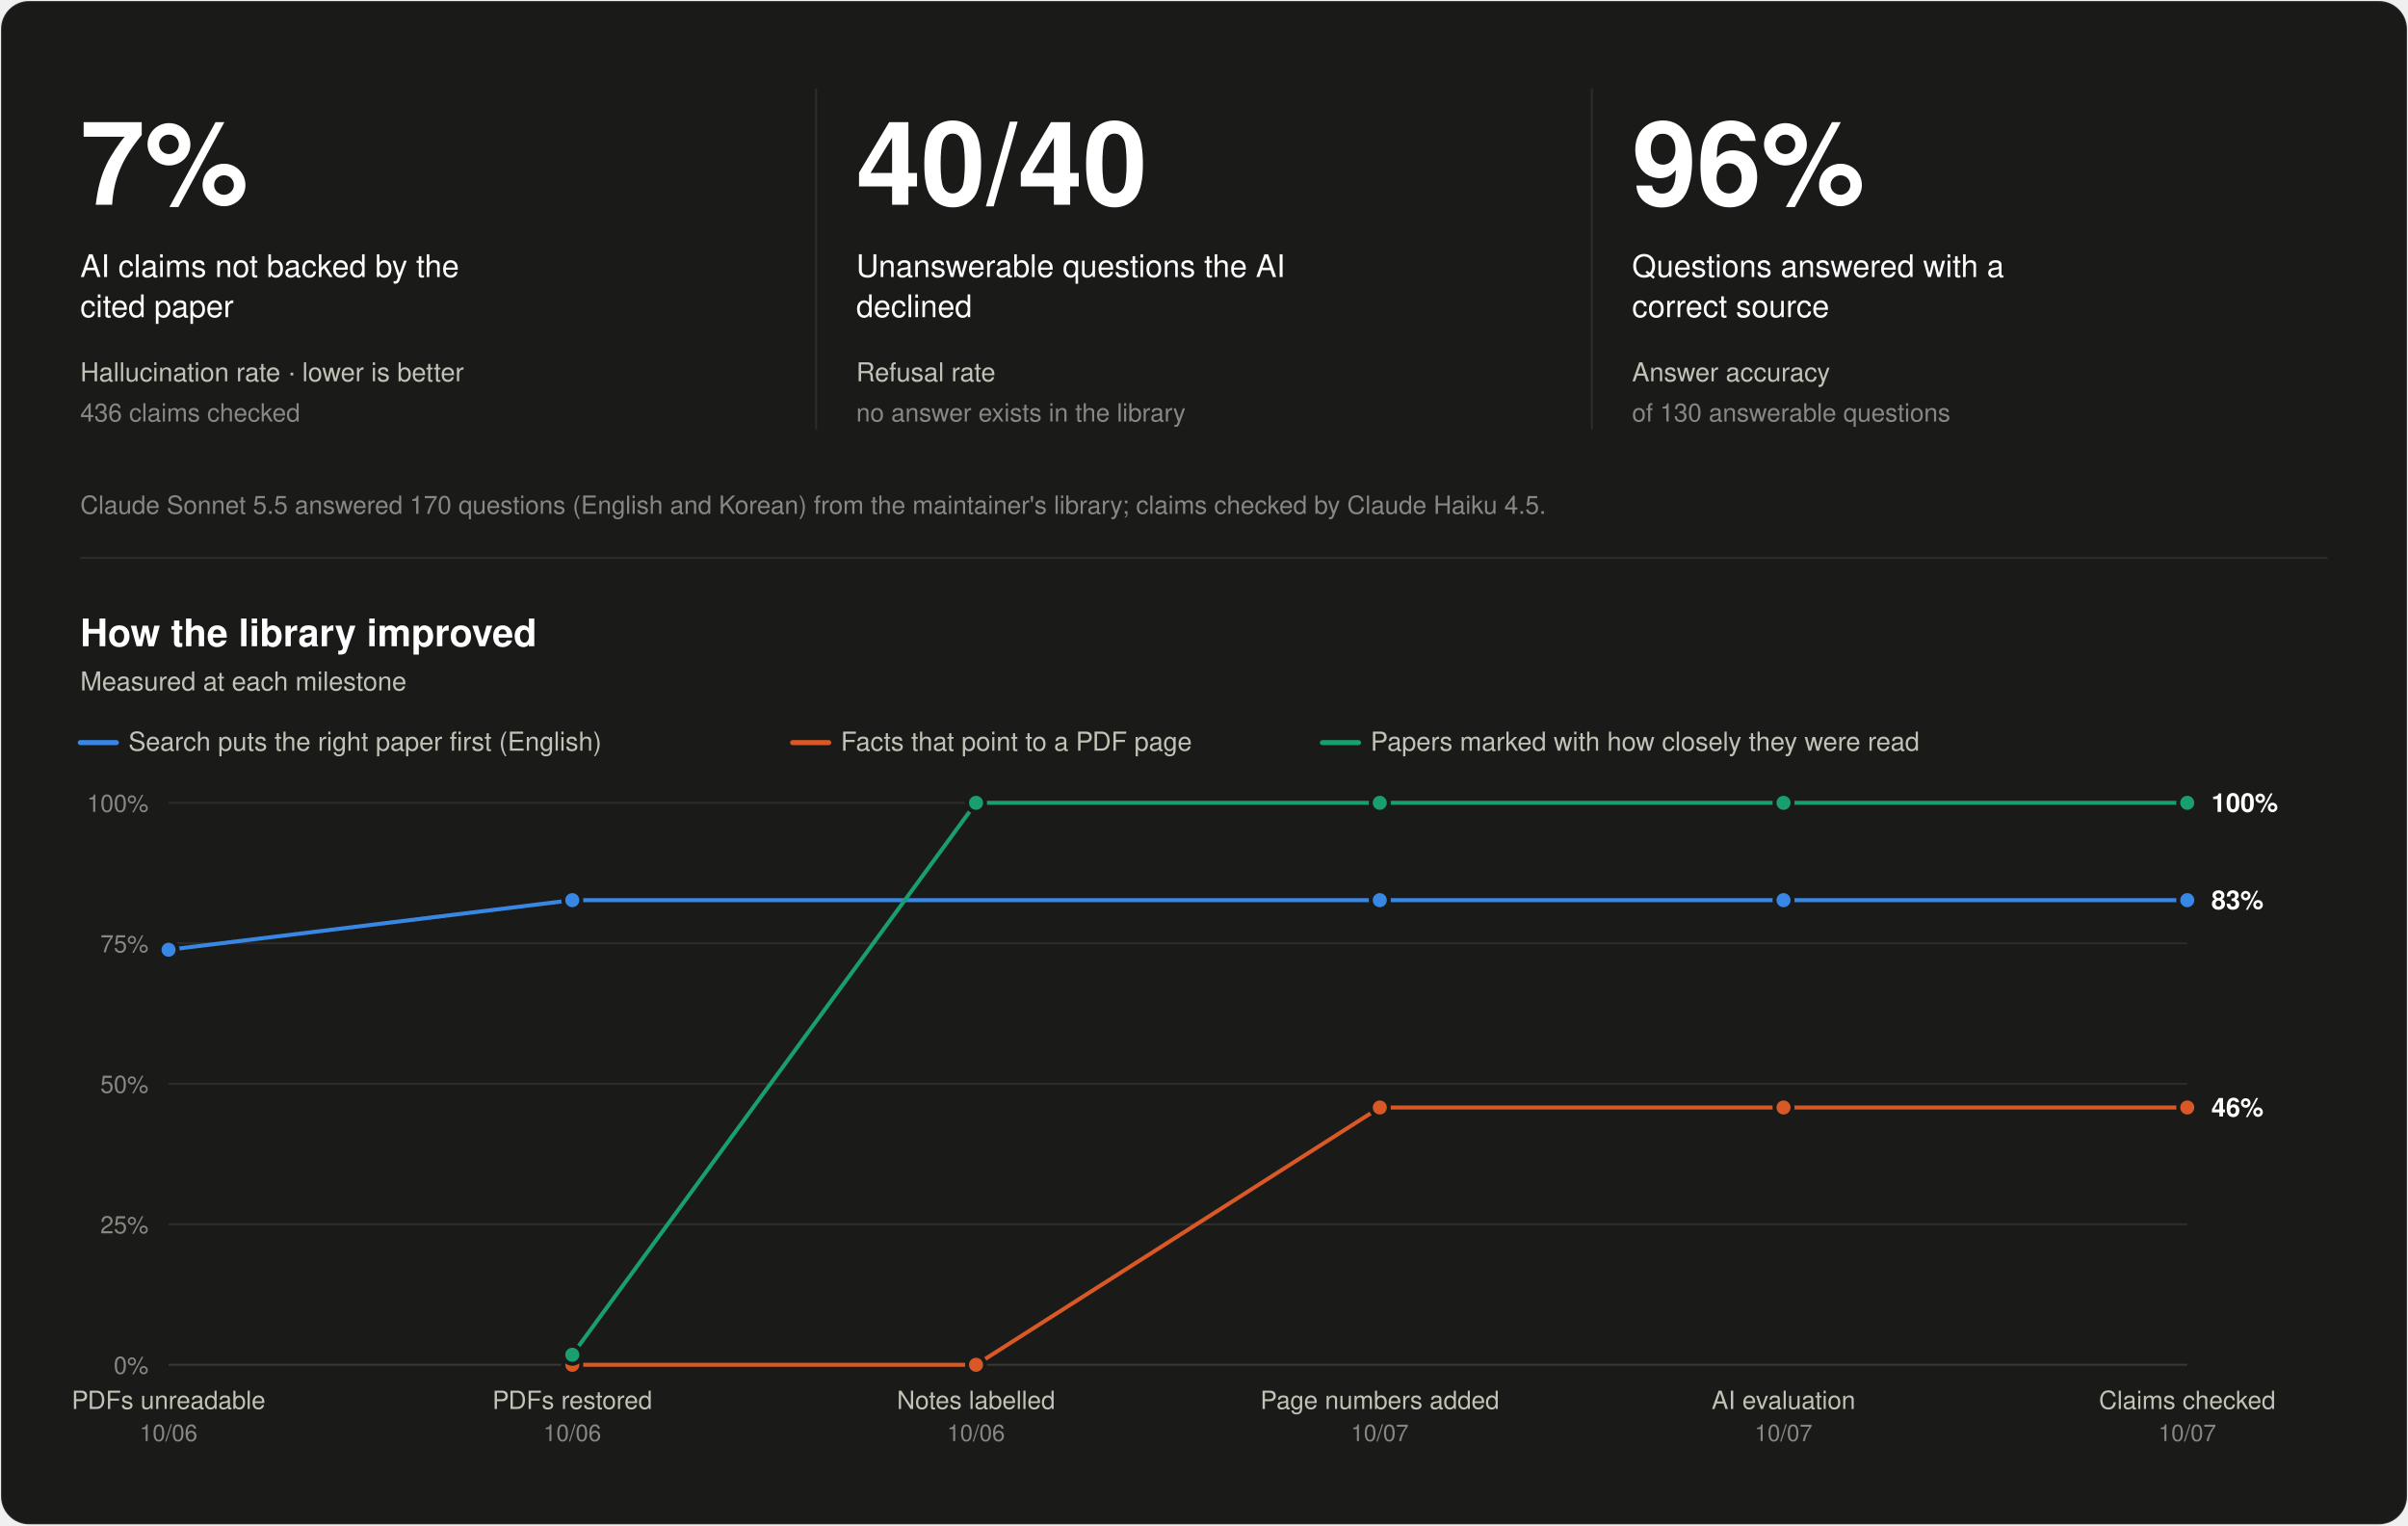
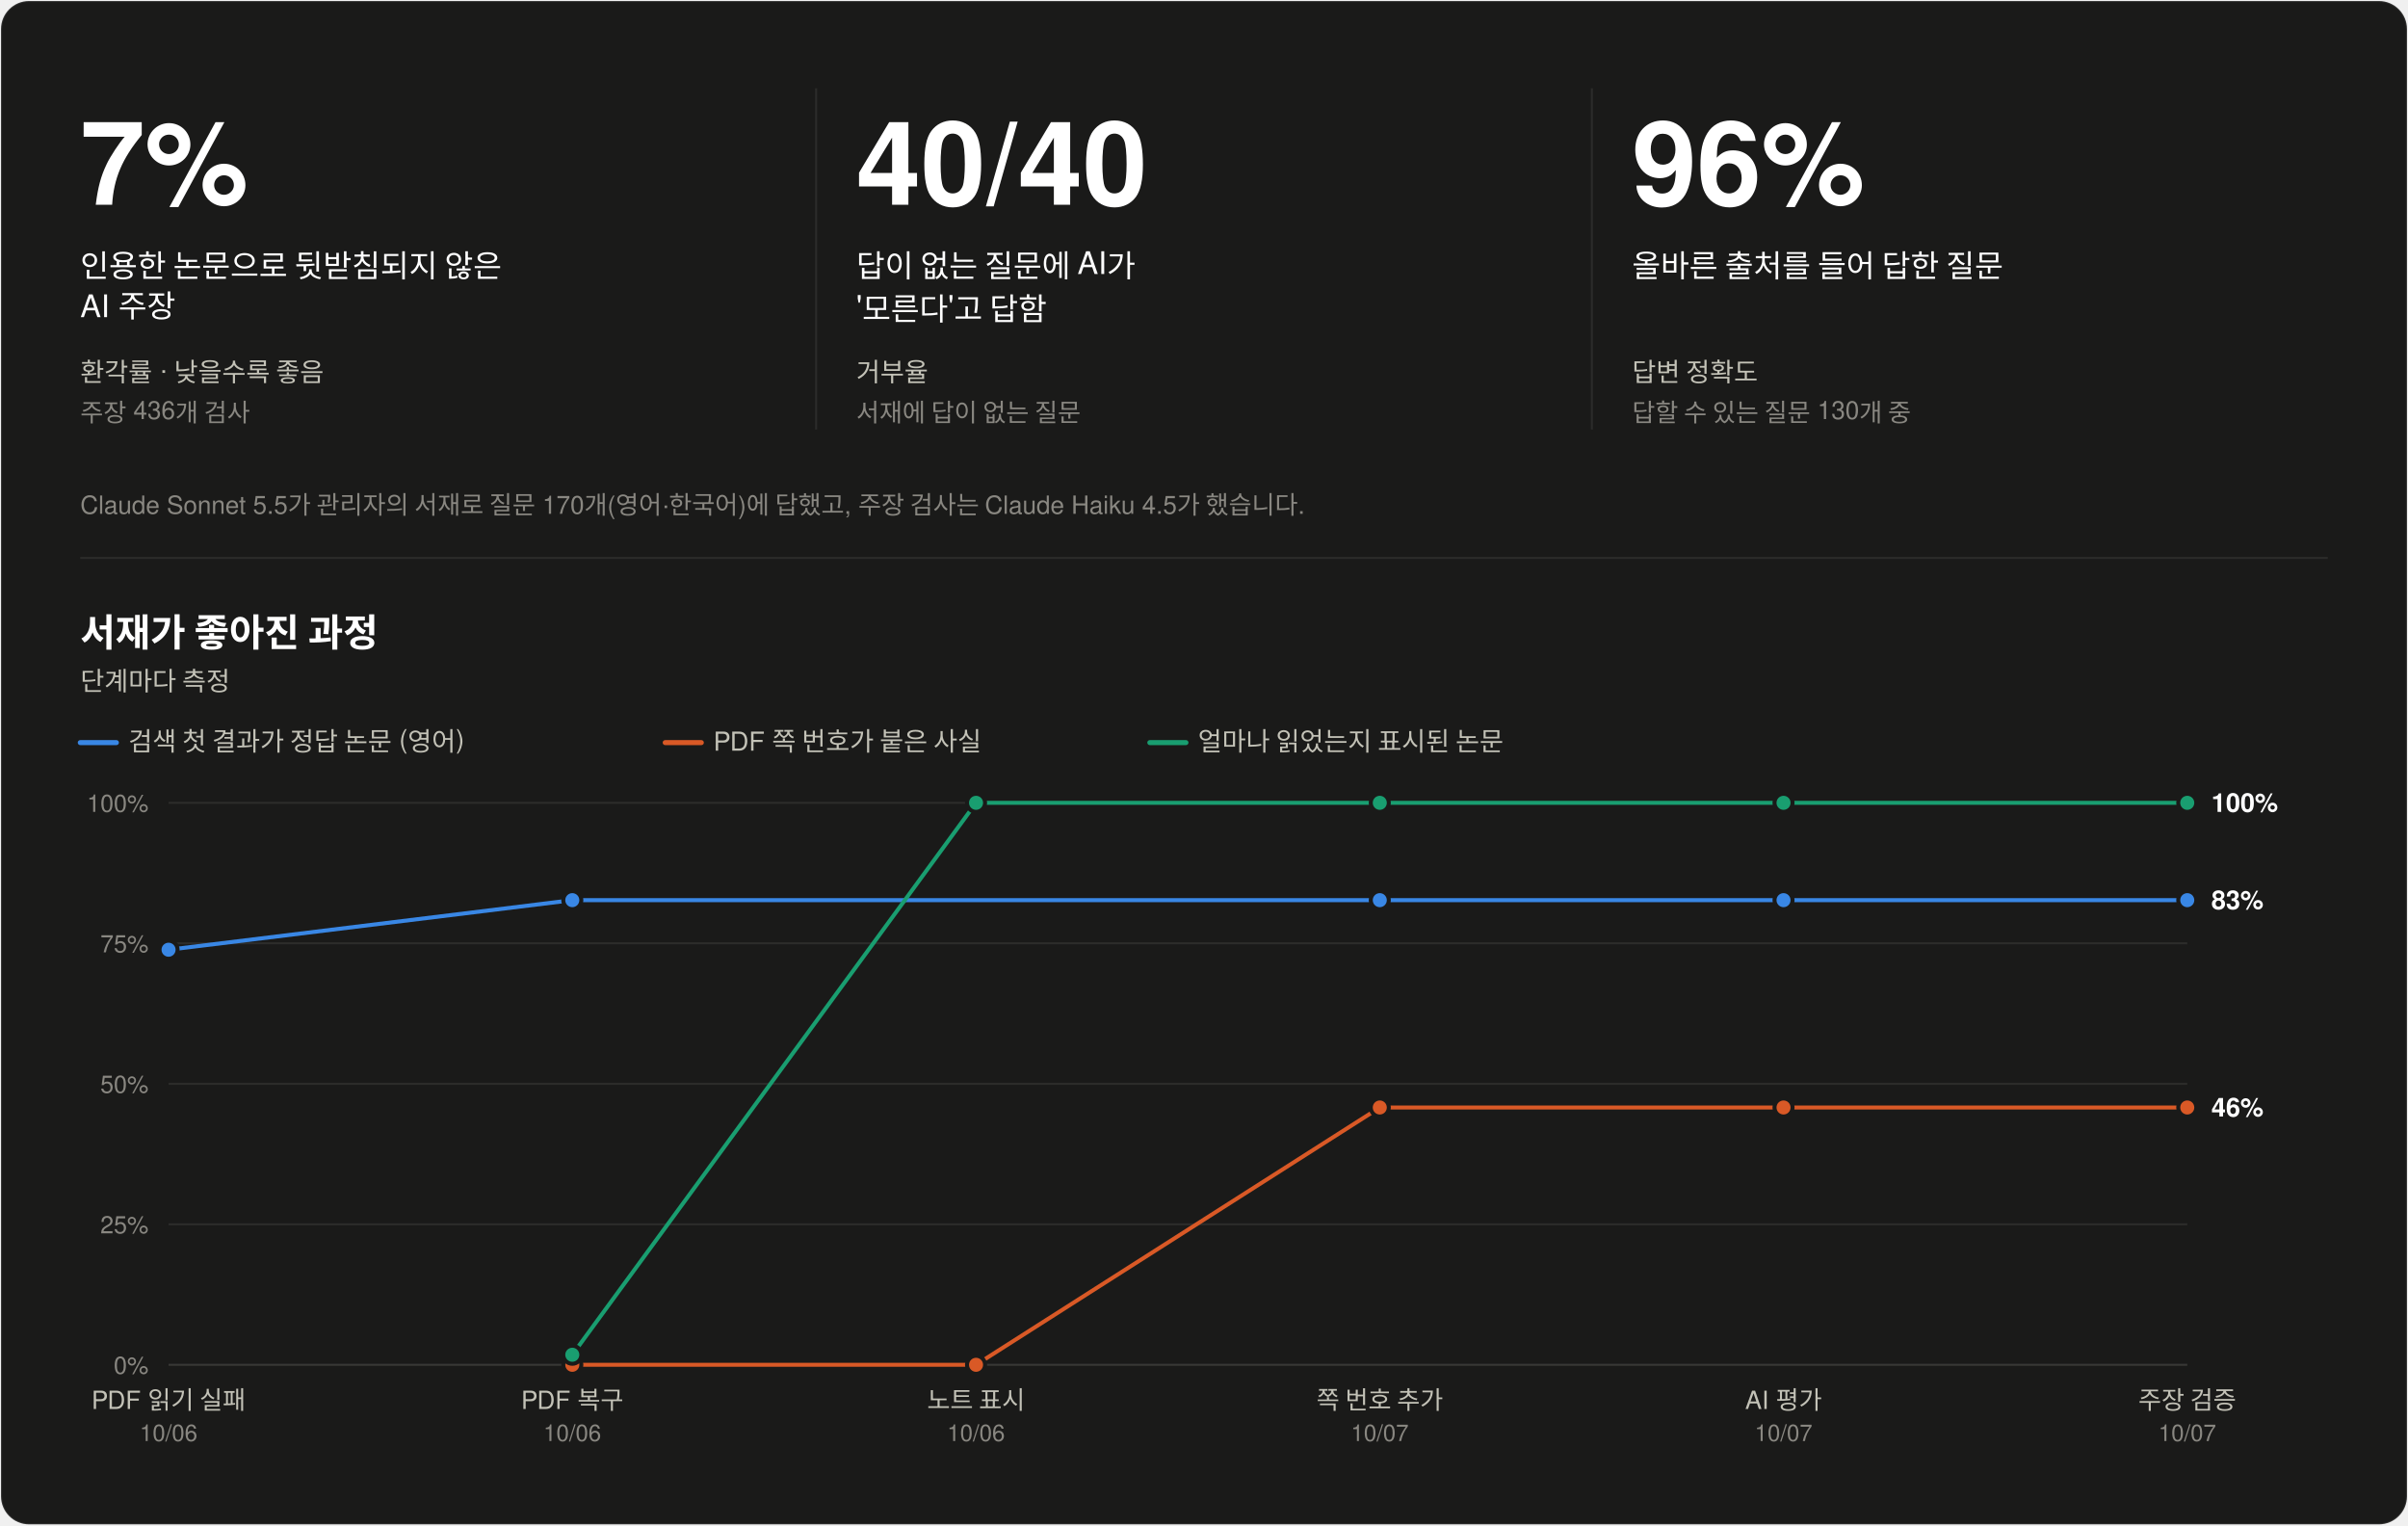
- <svg xmlns="http://www.w3.org/2000/svg" viewBox="0 0 1200 760" width="1200" height="760" font-family="'Helvetica Neue', Helvetica, Arial, 'Apple SD Gothic Neo', 'Noto Sans KR', system-ui, sans-serif" role="img" aria-label="How the library improved">
+ <svg xmlns="http://www.w3.org/2000/svg" viewBox="0 0 1200 760" width="1200" height="760" font-family="'Helvetica Neue', Helvetica, Arial, 'Apple SD Gothic Neo', 'Noto Sans KR', system-ui, sans-serif" role="img" aria-label="서재가 좋아진 과정">
  <rect x="0.5" y="0.5" width="1199" height="759" rx="14" fill="#1a1a19" stroke="rgba(255,255,255,0.10)" />
  <text x="40.0" y="102.0" font-size="58" font-weight="600" fill="#ffffff" text-anchor="start">7%</text>
-   <text x="40.0" y="138.0" font-size="15.5" font-weight="500" fill="#ffffff" text-anchor="start">AI claims not backed by the</text>
-   <text x="40.0" y="158.0" font-size="15.5" font-weight="500" fill="#ffffff" text-anchor="start">cited paper</text>
-   <text x="40.0" y="190.0" font-size="13" font-weight="400" fill="#c3c2b7" text-anchor="start">Hallucination rate · lower is better</text>
-   <text x="40.0" y="210.0" font-size="12.5" font-weight="400" fill="#898781" text-anchor="start">436 claims checked</text>
+   <text x="40.0" y="138.0" font-size="15.5" font-weight="500" fill="#ffffff" text-anchor="start">인용한 논문으로 뒷받침되지 않은</text>
+   <text x="40.0" y="158.0" font-size="15.5" font-weight="500" fill="#ffffff" text-anchor="start">AI 주장</text>
+   <text x="40.0" y="190.0" font-size="13" font-weight="400" fill="#c3c2b7" text-anchor="start">환각률 · 낮을수록 좋음</text>
+   <text x="40.0" y="210.0" font-size="12.5" font-weight="400" fill="#898781" text-anchor="start">주장 436개 검사</text>
  <line x1="406.7" x2="406.7" y1="44" y2="214" stroke="#2c2c2a" stroke-width="1" />
  <text x="426.7" y="102.0" font-size="58" font-weight="600" fill="#ffffff" text-anchor="start">40/40</text>
-   <text x="426.7" y="138.0" font-size="15.5" font-weight="500" fill="#ffffff" text-anchor="start">Unanswerable questions the AI</text>
-   <text x="426.7" y="158.0" font-size="15.5" font-weight="500" fill="#ffffff" text-anchor="start">declined</text>
-   <text x="426.7" y="190.0" font-size="13" font-weight="400" fill="#c3c2b7" text-anchor="start">Refusal rate</text>
-   <text x="426.7" y="210.0" font-size="12.5" font-weight="400" fill="#898781" text-anchor="start">no answer exists in the library</text>
+   <text x="426.7" y="138.0" font-size="15.5" font-weight="500" fill="#ffffff" text-anchor="start">답이 없는 질문에 AI가</text>
+   <text x="426.7" y="158.0" font-size="15.5" font-weight="500" fill="#ffffff" text-anchor="start">'모른다'고 답함</text>
+   <text x="426.7" y="190.0" font-size="13" font-weight="400" fill="#c3c2b7" text-anchor="start">거부율</text>
+   <text x="426.7" y="210.0" font-size="12.5" font-weight="400" fill="#898781" text-anchor="start">서재에 답이 없는 질문</text>
  <line x1="793.3" x2="793.3" y1="44" y2="214" stroke="#2c2c2a" stroke-width="1" />
  <text x="813.3" y="102.0" font-size="58" font-weight="600" fill="#ffffff" text-anchor="start">96%</text>
-   <text x="813.3" y="138.0" font-size="15.5" font-weight="500" fill="#ffffff" text-anchor="start">Questions answered with a</text>
-   <text x="813.3" y="158.0" font-size="15.5" font-weight="500" fill="#ffffff" text-anchor="start">correct source</text>
-   <text x="813.3" y="190.0" font-size="13" font-weight="400" fill="#c3c2b7" text-anchor="start">Answer accuracy</text>
-   <text x="813.3" y="210.0" font-size="12.5" font-weight="400" fill="#898781" text-anchor="start">of 130 answerable questions</text>
-   <text x="40.0" y="256.0" font-size="12.5" font-weight="400" fill="#898781" text-anchor="start">Claude Sonnet 5.5 answered 170 questions (English and Korean) from the maintainer's library; claims checked by Claude Haiku 4.5.</text>
+   <text x="813.3" y="138.0" font-size="15.5" font-weight="500" fill="#ffffff" text-anchor="start">올바른 출처를 들어 답한 질문</text>
+   <text x="813.3" y="190.0" font-size="13" font-weight="400" fill="#c3c2b7" text-anchor="start">답변 정확도</text>
+   <text x="813.3" y="210.0" font-size="12.5" font-weight="400" fill="#898781" text-anchor="start">답할 수 있는 질문 130개 중</text>
+   <text x="40.0" y="256.0" font-size="12.5" font-weight="400" fill="#898781" text-anchor="start">Claude Sonnet 5.5가 관리자의 서재로 질문 170개(영어·한국어)에 답했고, 주장 검사는 Claude Haiku 4.5가 했습니다.</text>
  <line x1="40" x2="1160" y1="278" y2="278" stroke="#2c2c2a" stroke-width="1" />
-   <text x="40.0" y="322.0" font-size="19" font-weight="600" fill="#ffffff" text-anchor="start">How the library improved</text>
-   <text x="40.0" y="344.0" font-size="13" font-weight="400" fill="#c3c2b7" text-anchor="start">Measured at each milestone</text>
+   <text x="40.0" y="322.0" font-size="19" font-weight="600" fill="#ffffff" text-anchor="start">서재가 좋아진 과정</text>
+   <text x="40.0" y="344.0" font-size="13" font-weight="400" fill="#c3c2b7" text-anchor="start">단계마다 측정</text>
  <line x1="40" y1="370" x2="58" y2="370" stroke="#3987e5" stroke-width="2.5" stroke-linecap="round" />
-   <text x="64.0" y="374.0" font-size="13" font-weight="400" fill="#c3c2b7" text-anchor="start">Search puts the right paper first (English)</text>
-   <line x1="395.0" y1="370" x2="413.0" y2="370" stroke="#d95926" stroke-width="2.5" stroke-linecap="round" />
-   <text x="419.0" y="374.0" font-size="13" font-weight="400" fill="#c3c2b7" text-anchor="start">Facts that point to a PDF page</text>
-   <line x1="659.0" y1="370" x2="677.0" y2="370" stroke="#199e70" stroke-width="2.5" stroke-linecap="round" />
-   <text x="683.0" y="374.0" font-size="13" font-weight="400" fill="#c3c2b7" text-anchor="start">Papers marked with how closely they were read</text>
+   <text x="64.0" y="374.0" font-size="13" font-weight="400" fill="#c3c2b7" text-anchor="start">검색 첫 결과가 정답 논문 (영어)</text>
+   <line x1="331.5" y1="370" x2="349.5" y2="370" stroke="#d95926" stroke-width="2.5" stroke-linecap="round" />
+   <text x="355.5" y="374.0" font-size="13" font-weight="400" fill="#c3c2b7" text-anchor="start">PDF 쪽 번호가 붙은 사실</text>
+   <line x1="573.0" y1="370" x2="591.0" y2="370" stroke="#199e70" stroke-width="2.5" stroke-linecap="round" />
+   <text x="597.0" y="374.0" font-size="13" font-weight="400" fill="#c3c2b7" text-anchor="start">얼마나 읽었는지 표시된 논문</text>
  <line x1="84" x2="1090" y1="680.0" y2="680.0" stroke="#383835" stroke-width="1" />
  <text x="74.0" y="684.5" font-size="12" font-weight="400" fill="#898781" text-anchor="end">0%</text>
  <line x1="84" x2="1090" y1="610.0" y2="610.0" stroke="#2c2c2a" stroke-width="1" />
  <text x="74.0" y="614.5" font-size="12" font-weight="400" fill="#898781" text-anchor="end">25%</text>
  <line x1="84" x2="1090" y1="540.0" y2="540.0" stroke="#2c2c2a" stroke-width="1" />
  <text x="74.0" y="544.5" font-size="12" font-weight="400" fill="#898781" text-anchor="end">50%</text>
  <line x1="84" x2="1090" y1="470.0" y2="470.0" stroke="#2c2c2a" stroke-width="1" />
  <text x="74.0" y="474.5" font-size="12" font-weight="400" fill="#898781" text-anchor="end">75%</text>
  <line x1="84" x2="1090" y1="400.0" y2="400.0" stroke="#2c2c2a" stroke-width="1" />
  <text x="74.0" y="404.5" font-size="12" font-weight="400" fill="#898781" text-anchor="end">100%</text>
-   <text x="84.0" y="702.0" font-size="12.5" font-weight="400" fill="#c3c2b7" text-anchor="middle">PDFs unreadable</text>
+   <text x="84.0" y="702.0" font-size="12.5" font-weight="400" fill="#c3c2b7" text-anchor="middle">PDF 읽기 실패</text>
  <text x="84.0" y="718.0" font-size="11.5" font-weight="400" fill="#898781" text-anchor="middle">10/06</text>
-   <text x="285.2" y="702.0" font-size="12.5" font-weight="400" fill="#c3c2b7" text-anchor="middle">PDFs restored</text>
+   <text x="285.2" y="702.0" font-size="12.5" font-weight="400" fill="#c3c2b7" text-anchor="middle">PDF 복구</text>
  <text x="285.2" y="718.0" font-size="11.5" font-weight="400" fill="#898781" text-anchor="middle">10/06</text>
-   <text x="486.4" y="702.0" font-size="12.5" font-weight="400" fill="#c3c2b7" text-anchor="middle">Notes labelled</text>
+   <text x="486.4" y="702.0" font-size="12.5" font-weight="400" fill="#c3c2b7" text-anchor="middle">노트 표시</text>
  <text x="486.4" y="718.0" font-size="11.5" font-weight="400" fill="#898781" text-anchor="middle">10/06</text>
-   <text x="687.6" y="702.0" font-size="12.5" font-weight="400" fill="#c3c2b7" text-anchor="middle">Page numbers added</text>
+   <text x="687.6" y="702.0" font-size="12.5" font-weight="400" fill="#c3c2b7" text-anchor="middle">쪽 번호 추가</text>
  <text x="687.6" y="718.0" font-size="11.5" font-weight="400" fill="#898781" text-anchor="middle">10/07</text>
-   <text x="888.8" y="702.0" font-size="12.5" font-weight="400" fill="#c3c2b7" text-anchor="middle">AI evaluation</text>
+   <text x="888.8" y="702.0" font-size="12.5" font-weight="400" fill="#c3c2b7" text-anchor="middle">AI 평가</text>
  <text x="888.8" y="718.0" font-size="11.5" font-weight="400" fill="#898781" text-anchor="middle">10/07</text>
-   <text x="1090.0" y="702.0" font-size="12.5" font-weight="400" fill="#c3c2b7" text-anchor="middle">Claims checked</text>
+   <text x="1090.0" y="702.0" font-size="12.5" font-weight="400" fill="#c3c2b7" text-anchor="middle">주장 검증</text>
  <text x="1090.0" y="718.0" font-size="11.5" font-weight="400" fill="#898781" text-anchor="middle">10/07</text>
  <polyline points="84.0,473.2 285.2,448.5 687.6,448.5 888.8,448.5 1090.0,448.5" fill="none" stroke="#3987e5" stroke-width="2" stroke-linejoin="round" stroke-linecap="round" />
  <circle cx="84.0" cy="473.2" r="4.5" fill="#3987e5" stroke="#1a1a19" stroke-width="2" />
  <circle cx="285.2" cy="448.5" r="4.5" fill="#3987e5" stroke="#1a1a19" stroke-width="2" />
  <circle cx="687.6" cy="448.5" r="4.5" fill="#3987e5" stroke="#1a1a19" stroke-width="2" />
  <circle cx="888.8" cy="448.5" r="4.5" fill="#3987e5" stroke="#1a1a19" stroke-width="2" />
  <circle cx="1090.0" cy="448.5" r="4.5" fill="#3987e5" stroke="#1a1a19" stroke-width="2" />
  <text x="1102.0" y="453.0" font-size="13" font-weight="600" fill="#ffffff" text-anchor="start">83%</text>
  <polyline points="285.2,680.0 486.4,680.0 687.6,551.8 888.8,551.8 1090.0,551.8" fill="none" stroke="#d95926" stroke-width="2" stroke-linejoin="round" stroke-linecap="round" />
  <circle cx="285.2" cy="680.0" r="4.5" fill="#d95926" stroke="#1a1a19" stroke-width="2" />
  <circle cx="486.4" cy="680.0" r="4.5" fill="#d95926" stroke="#1a1a19" stroke-width="2" />
  <circle cx="687.6" cy="551.8" r="4.5" fill="#d95926" stroke="#1a1a19" stroke-width="2" />
  <circle cx="888.8" cy="551.8" r="4.5" fill="#d95926" stroke="#1a1a19" stroke-width="2" />
  <circle cx="1090.0" cy="551.8" r="4.5" fill="#d95926" stroke="#1a1a19" stroke-width="2" />
  <text x="1102.0" y="556.3" font-size="13" font-weight="600" fill="#ffffff" text-anchor="start">46%</text>
  <polyline points="285.2,675.0 486.4,400.0 687.6,400.0 888.8,400.0 1090.0,400.0" fill="none" stroke="#199e70" stroke-width="2" stroke-linejoin="round" stroke-linecap="round" />
  <circle cx="285.2" cy="675.0" r="4.5" fill="#199e70" stroke="#1a1a19" stroke-width="2" />
  <circle cx="486.4" cy="400.0" r="4.5" fill="#199e70" stroke="#1a1a19" stroke-width="2" />
  <circle cx="687.6" cy="400.0" r="4.5" fill="#199e70" stroke="#1a1a19" stroke-width="2" />
  <circle cx="888.8" cy="400.0" r="4.5" fill="#199e70" stroke="#1a1a19" stroke-width="2" />
  <circle cx="1090.0" cy="400.0" r="4.5" fill="#199e70" stroke="#1a1a19" stroke-width="2" />
  <text x="1102.0" y="404.5" font-size="13" font-weight="600" fill="#ffffff" text-anchor="start">100%</text>
</svg>
